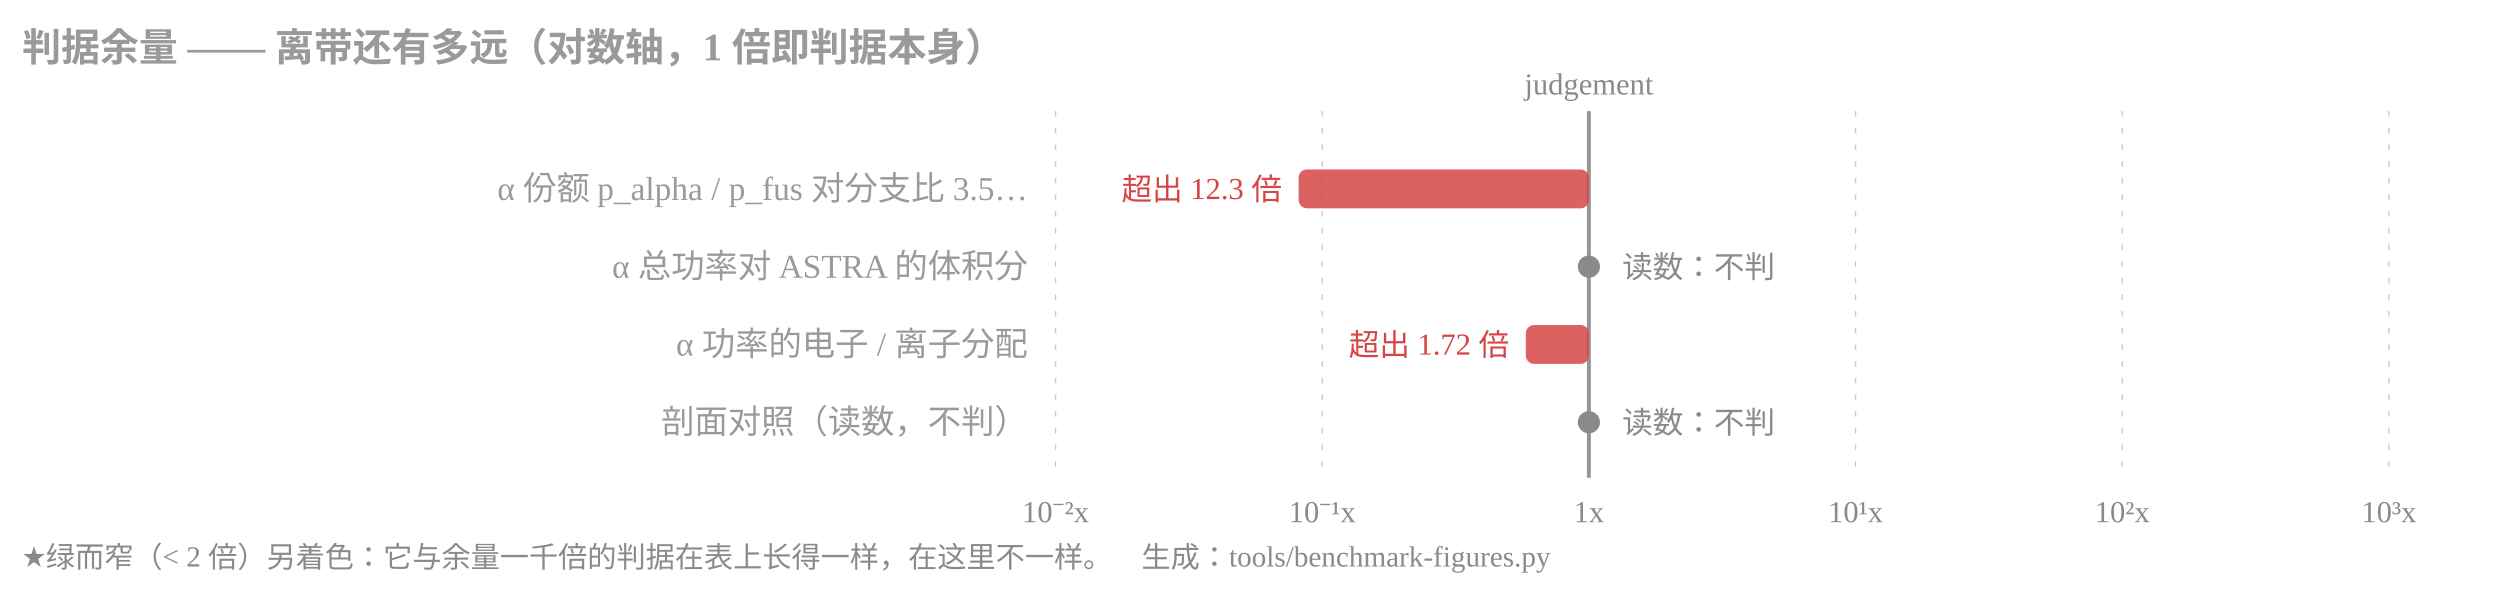
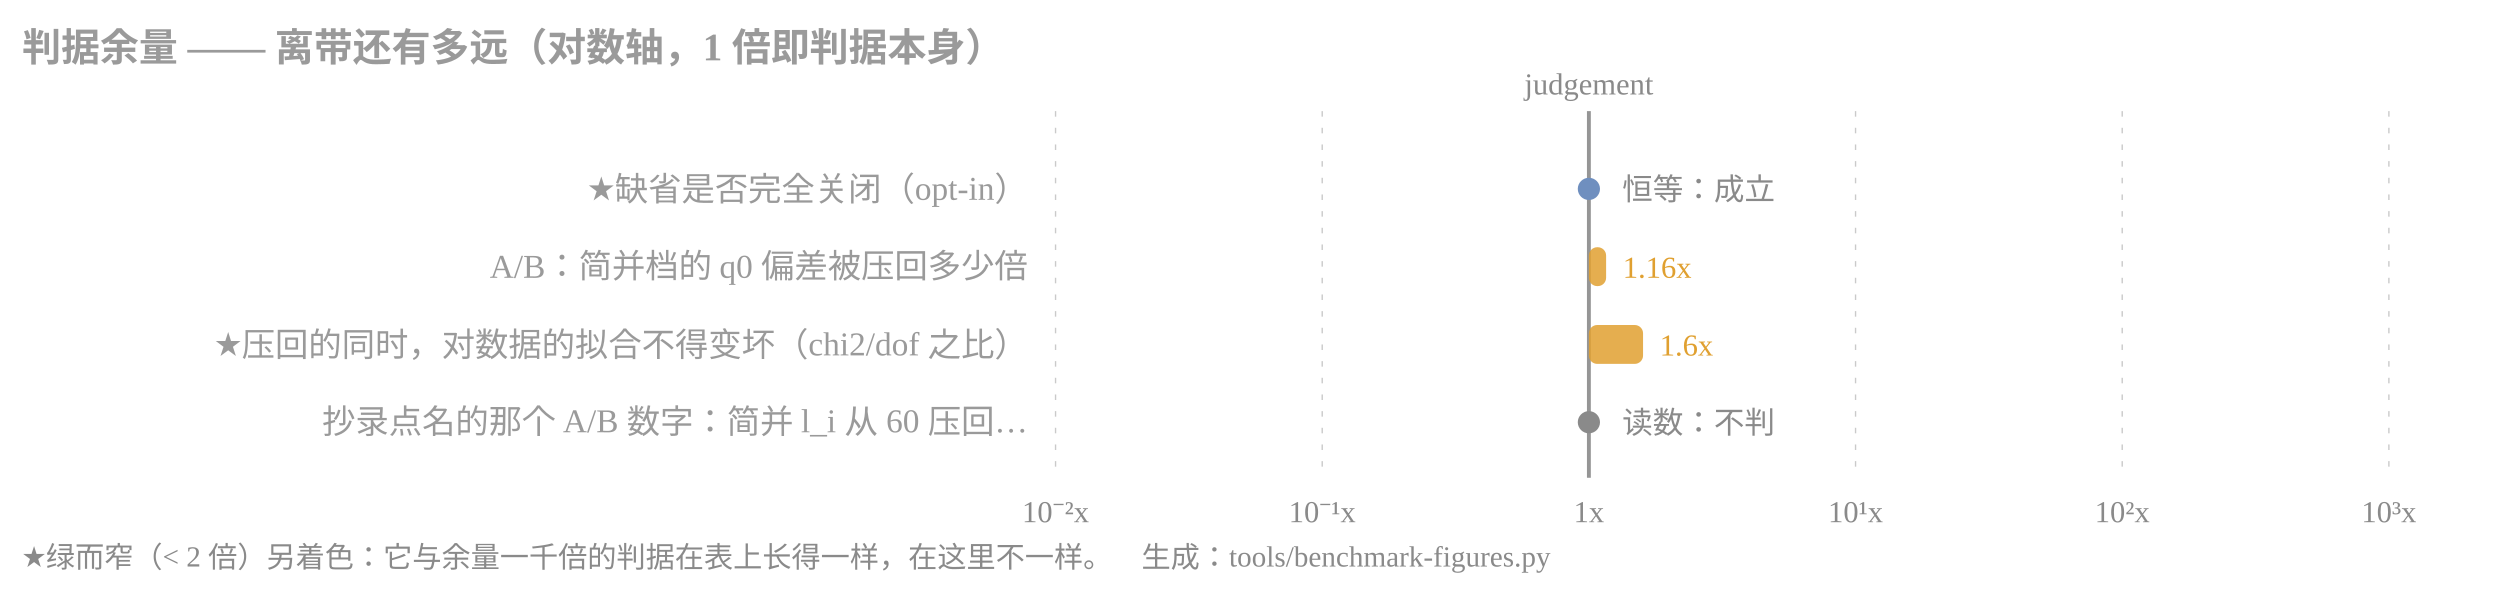
- <svg xmlns="http://www.w3.org/2000/svg" viewBox="0 0 900 212" role="img" aria-label="tr-closure-dt-burn-astra: 每条判据离它的带还有多远">
+ <svg xmlns="http://www.w3.org/2000/svg" viewBox="0 0 900 212" role="img" aria-label="eq-reconstruct-curvature-prior: 每条判据离它的带还有多远">
  <text x="8" y="22" font-size="14" font-weight="600" fill="#9a9a9a">判据余量 —— 离带还有多远（对数轴，1 倍即判据本身）</text>
  <line x1="380.0" y1="40" x2="380.0" y2="172" stroke="#8a8a8a" stroke-width="0.5" stroke-dasharray="2 4" opacity="0.45" />
  <text x="380.0" y="188" font-size="11" fill="#8a8a8a" text-anchor="middle">10⁻²x</text>
  <line x1="476.0" y1="40" x2="476.0" y2="172" stroke="#8a8a8a" stroke-width="0.5" stroke-dasharray="2 4" opacity="0.45" />
  <text x="476.0" y="188" font-size="11" fill="#8a8a8a" text-anchor="middle">10⁻¹x</text>
  <line x1="572.0" y1="40" x2="572.0" y2="172" stroke="#8a8a8a" stroke-width="1.4" opacity="0.9" />
  <text x="572.0" y="188" font-size="11" fill="#8a8a8a" text-anchor="middle">1x</text>
  <line x1="668.0" y1="40" x2="668.0" y2="172" stroke="#8a8a8a" stroke-width="0.5" stroke-dasharray="2 4" opacity="0.45" />
  <text x="668.0" y="188" font-size="11" fill="#8a8a8a" text-anchor="middle">10¹x</text>
  <line x1="764.0" y1="40" x2="764.0" y2="172" stroke="#8a8a8a" stroke-width="0.5" stroke-dasharray="2 4" opacity="0.45" />
  <text x="764.0" y="188" font-size="11" fill="#8a8a8a" text-anchor="middle">10²x</text>
  <line x1="860.0" y1="40" x2="860.0" y2="172" stroke="#8a8a8a" stroke-width="0.5" stroke-dasharray="2 4" opacity="0.45" />
  <text x="860.0" y="188" font-size="11" fill="#8a8a8a" text-anchor="middle">10³x</text>
  <text x="572.0" y="34" font-size="11" fill="#8a8a8a" text-anchor="middle">judgement</text>
-   <text x="370" y="72.0" font-size="12" fill="#9a9a9a" text-anchor="end">α 份额 p_alpha / p_fus 对分支比 3.5…</text>
-   <rect x="467.5" y="61.0" width="104.5" height="14" rx="3" fill="#d64545" opacity="0.85" />
-   <text x="461.5" y="72.0" font-size="11" fill="#d64545" text-anchor="end">超出 12.3 倍</text>
-   <text x="370" y="100.0" font-size="12" fill="#9a9a9a" text-anchor="end">α 总功率对 ASTRA 的体积分</text>
-   <circle cx="572.0" cy="96.0" r="4" fill="#8a8a8a" />
-   <text x="584.0" y="100.0" font-size="11" fill="#8a8a8a">读数：不判</text>
-   <text x="370" y="128.0" font-size="12" fill="#9a9a9a" text-anchor="end">α 功率的电子 / 离子分配</text>
-   <rect x="549.3" y="117.0" width="22.7" height="14" rx="3" fill="#d64545" opacity="0.85" />
-   <text x="543.3" y="128.0" font-size="11" fill="#d64545" text-anchor="end">超出 1.72 倍</text>
-   <text x="370" y="156.0" font-size="12" fill="#9a9a9a" text-anchor="end">剖面对照（读数，不判）</text>
+   <text x="370" y="72.0" font-size="12" fill="#9a9a9a" text-anchor="end">★缺省是否完全关闭（opt-in）</text>
+   <circle cx="572.0" cy="68.0" r="4" fill="#6f8fbf" />
+   <text x="584.0" y="72.0" font-size="11" fill="#8a8a8a">恒等：成立</text>
+   <text x="370" y="100.0" font-size="12" fill="#9a9a9a" text-anchor="end">A/B：简并档的 q0 偏差被压回多少倍</text>
+   <rect x="572.0" y="89.0" width="6.2" height="14" rx="3" fill="#e0a030" opacity="0.85" />
+   <text x="584.2" y="100.0" font-size="11" fill="#e0a030" text-anchor="start">1.16x</text>
+   <text x="370" y="128.0" font-size="12" fill="#9a9a9a" text-anchor="end">★压回的同时，对数据的拟合不得变坏（chi2/dof 之比）</text>
+   <rect x="572.0" y="117.0" width="19.5" height="14" rx="3" fill="#e0a030" opacity="0.85" />
+   <text x="597.5" y="128.0" font-size="11" fill="#e0a030" text-anchor="start">1.6x</text>
+   <text x="370" y="156.0" font-size="12" fill="#9a9a9a" text-anchor="end">抄录点名的那个 A/B 数字：简并 l_i 从 60 压回…</text>
  <circle cx="572.0" cy="152.0" r="4" fill="#8a8a8a" />
  <text x="584.0" y="156.0" font-size="11" fill="#8a8a8a">读数：不判</text>
  <text x="8" y="204" font-size="10.5" fill="#8a8a8a">★绿而窄（&lt; 2 倍）另着色：它与余量一千倍的判据在表上长得一样，在这里不一样。　生成：tools/benchmark-figures.py</text>
</svg>
